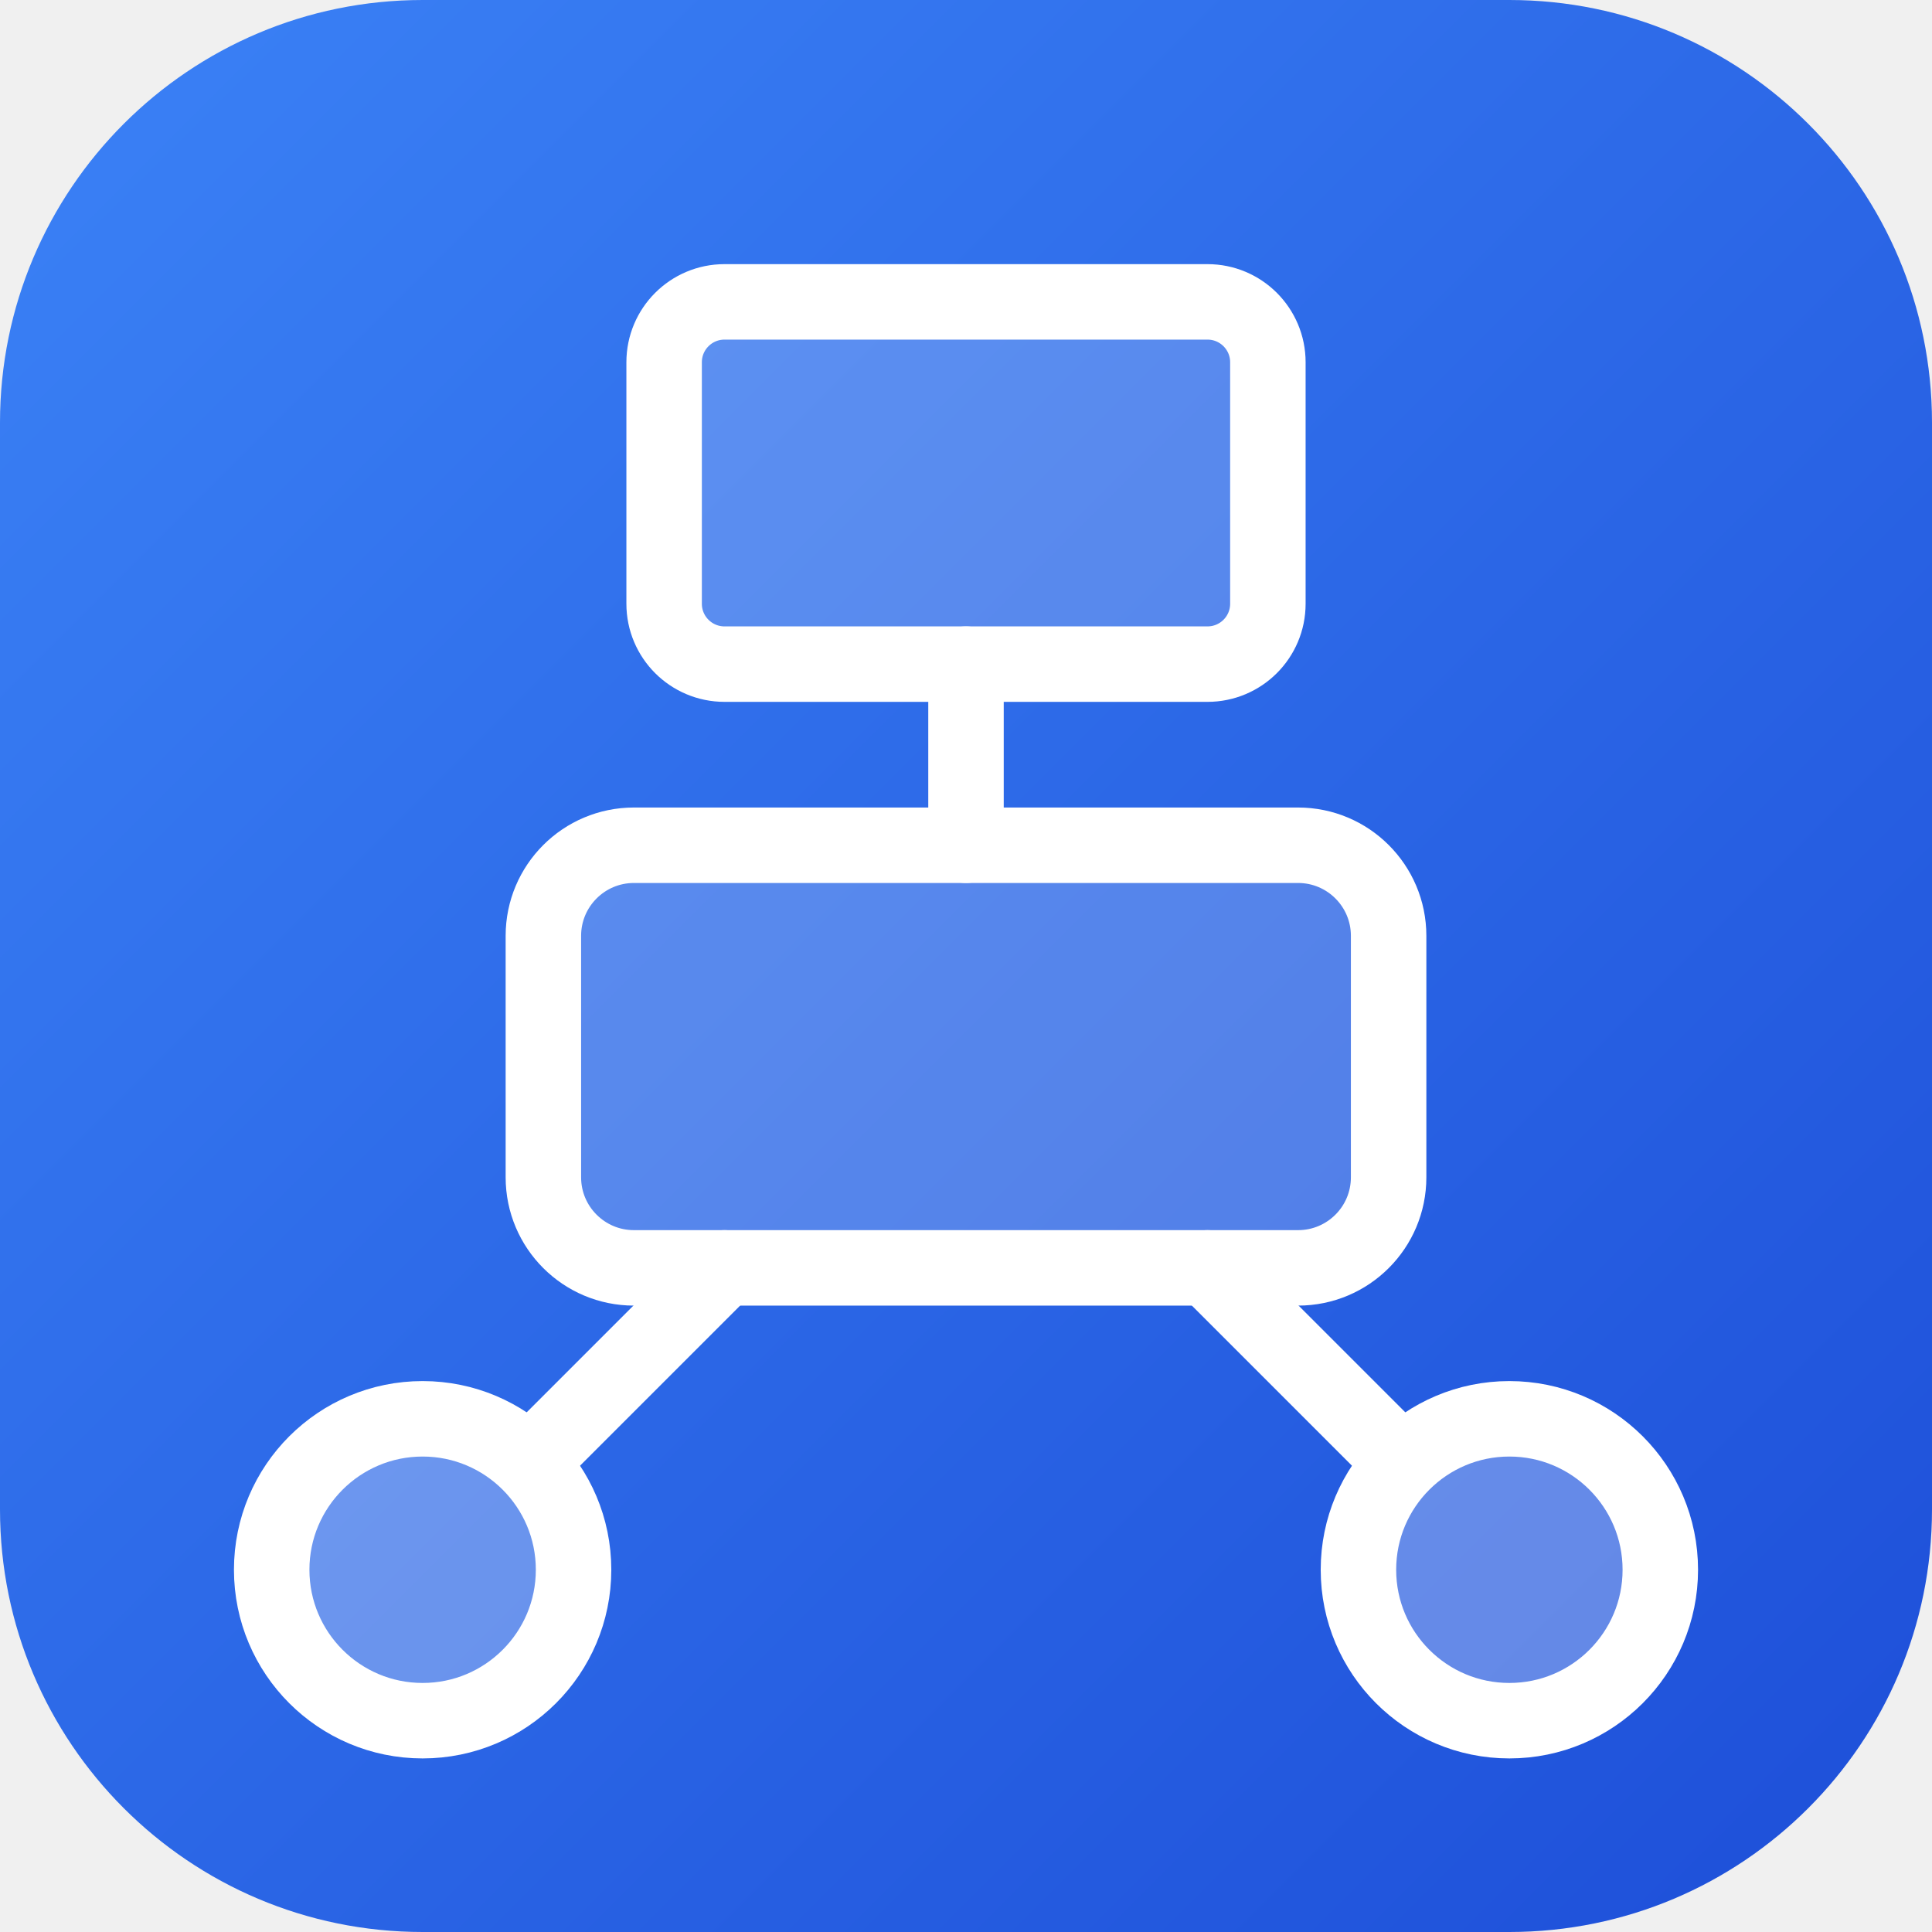
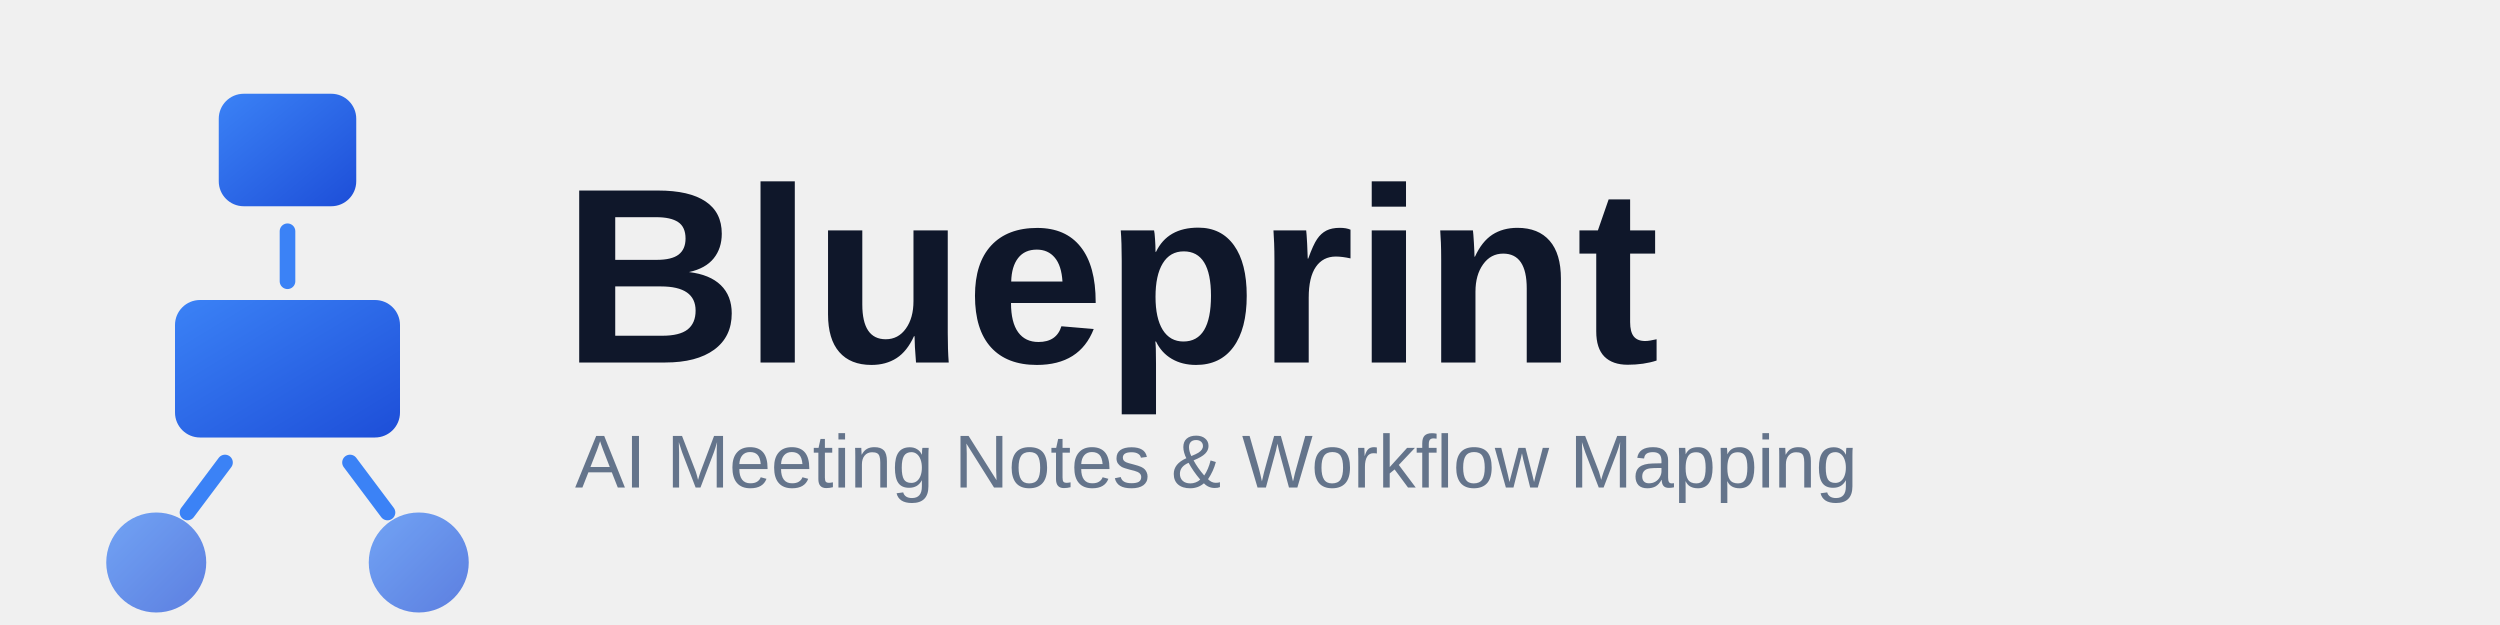
- <svg xmlns="http://www.w3.org/2000/svg" width="64" height="64" viewBox="0 0 64 64">
+ <svg xmlns="http://www.w3.org/2000/svg" width="400" height="100" viewBox="0 0 400 100">
  <defs>
-     <linearGradient id="bg" x1="0%" y1="0%" x2="100%" y2="100%">
+     <linearGradient id="nodeGrad" x1="0%" y1="0%" x2="100%" y2="100%">
      <stop offset="0%" stop-color="#3b82f6" />
      <stop offset="100%" stop-color="#1d4ed8" />
    </linearGradient>
  </defs>
-   <rect width="64" height="64" rx="14" fill="url(#bg)" />
-   <g fill="none" stroke="#fff" stroke-width="2.5" stroke-linecap="round" stroke-linejoin="round">
-     <rect x="22" y="10" width="20" height="12" rx="2" fill="#fff" fill-opacity="0.2" />
-     <line x1="32" y1="22" x2="32" y2="28" />
-     <rect x="18" y="28" width="28" height="14" rx="3" fill="#fff" fill-opacity="0.2" />
-     <line x1="24" y1="42" x2="18" y2="48" />
-     <line x1="40" y1="42" x2="46" y2="48" />
-     <circle cx="14" cy="52" r="5" fill="#fff" fill-opacity="0.3" />
-     <circle cx="50" cy="52" r="5" fill="#fff" fill-opacity="0.3" />
+   <g transform="translate(10, 10)">
+     <rect x="25" y="5" width="22" height="18" rx="4" fill="url(#nodeGrad)" />
+     <path d="M36 27 L36 35" stroke="#3b82f6" stroke-width="2.5" stroke-linecap="round" />
+     <rect x="18" y="38" width="36" height="22" rx="4" fill="url(#nodeGrad)" />
+     <path d="M26 64 L20 72" stroke="#3b82f6" stroke-width="2.5" stroke-linecap="round" />
+     <path d="M46 64 L52 72" stroke="#3b82f6" stroke-width="2.5" stroke-linecap="round" />
+     <circle cx="15" cy="80" r="8" fill="url(#nodeGrad)" opacity="0.7" />
+     <circle cx="57" cy="80" r="8" fill="url(#nodeGrad)" opacity="0.7" />
  </g>
+   <text x="90" y="58" font-family="Arial, Helvetica, sans-serif" font-size="40" font-weight="bold" fill="#0f172a">Blueprint</text>
+   <text x="92" y="78" font-family="Arial, Helvetica, sans-serif" font-size="12" fill="#64748b">AI Meeting Notes &amp; Workflow Mapping</text>
</svg>
